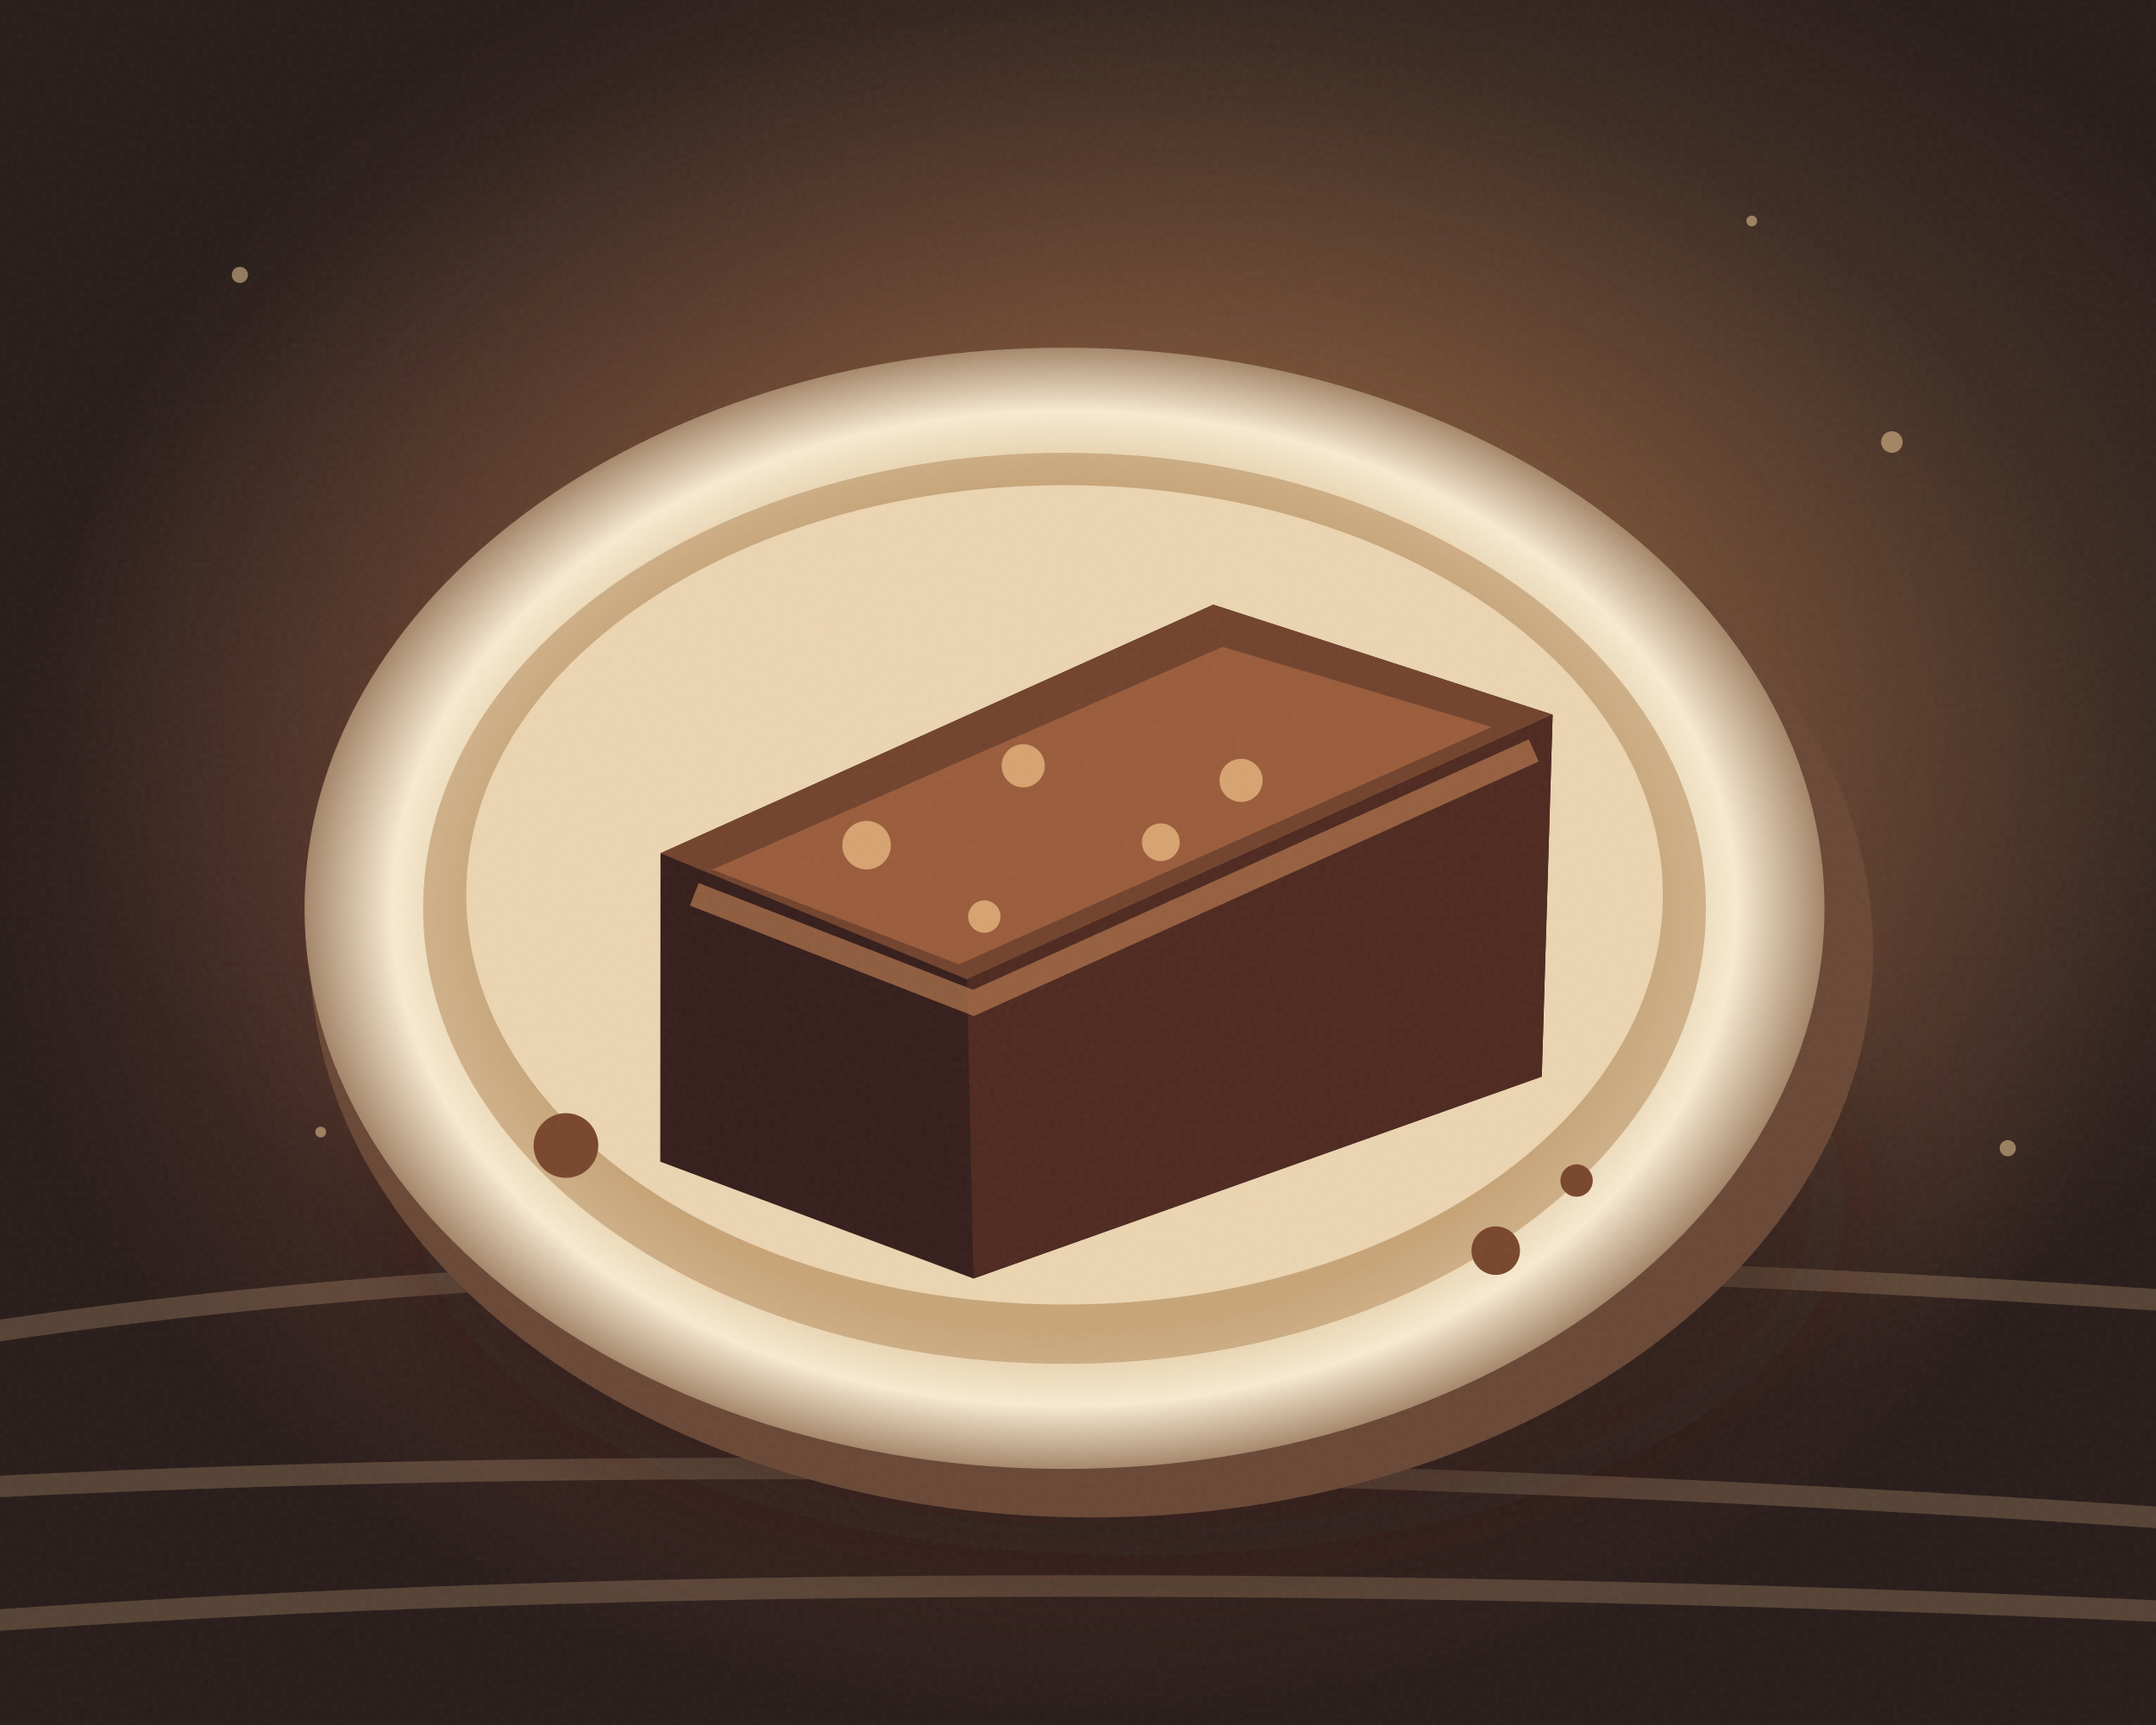
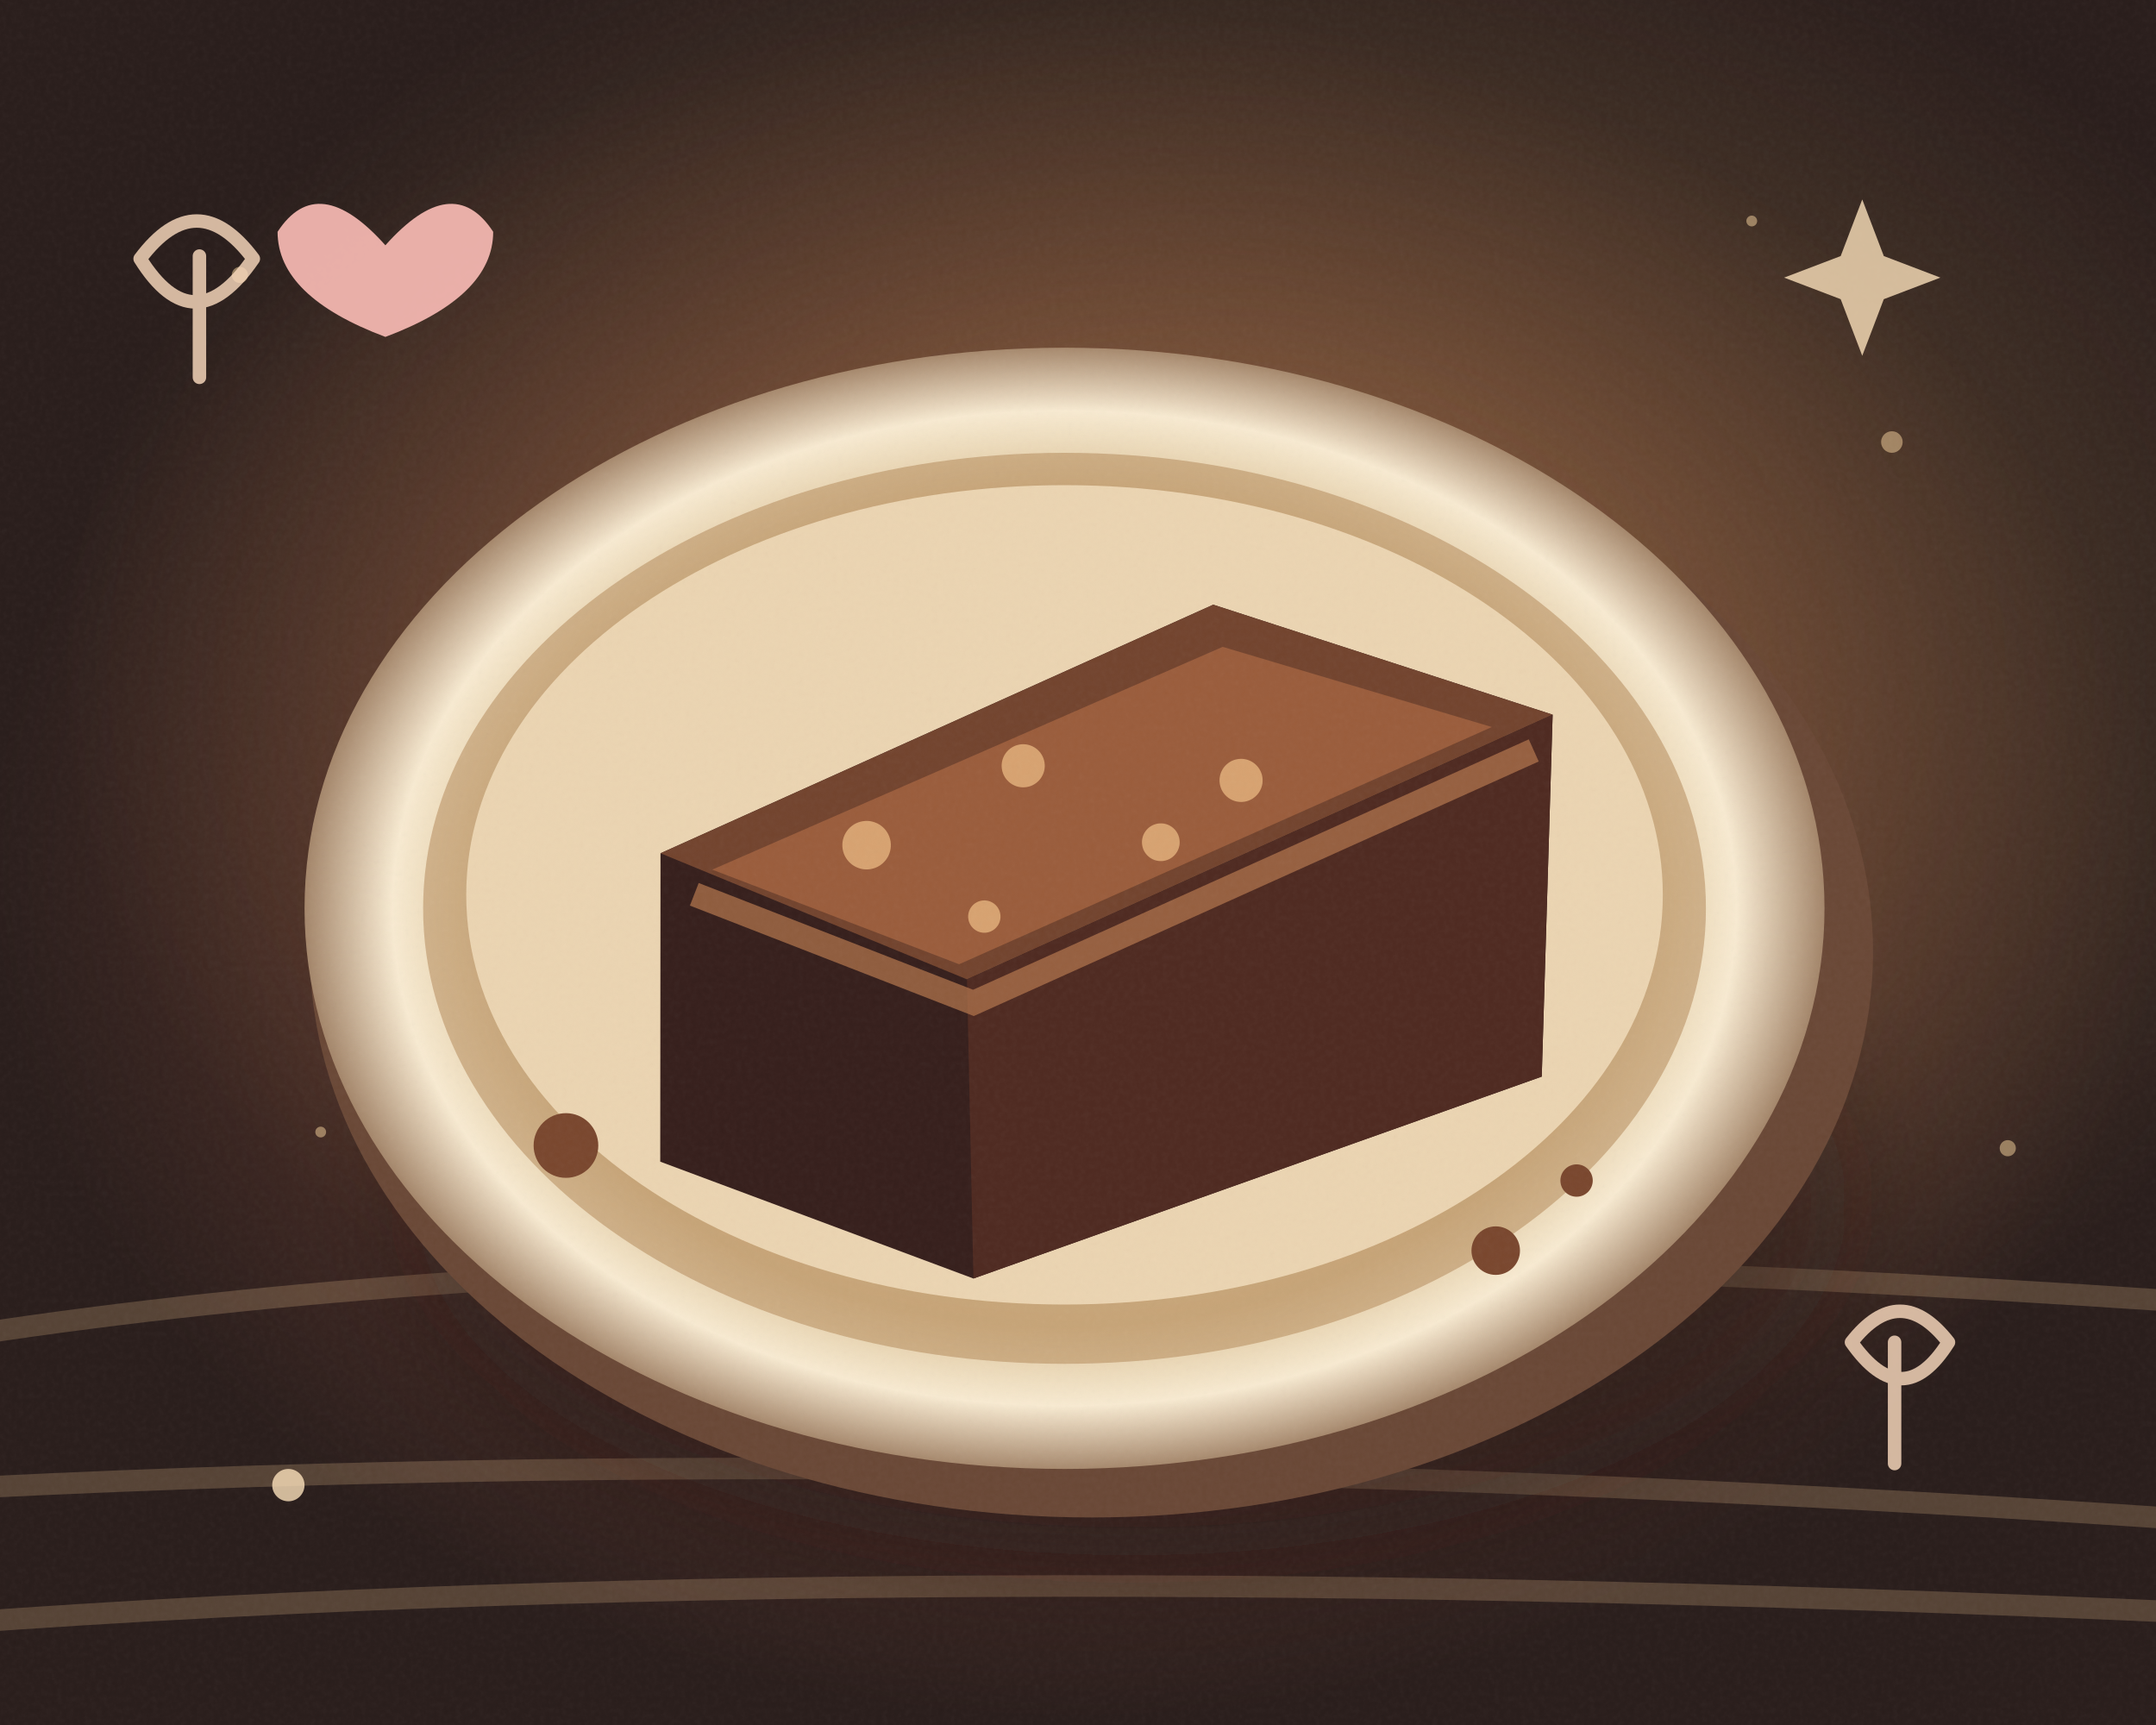
<svg xmlns="http://www.w3.org/2000/svg" viewBox="0 0 800 640" role="img" aria-label="Original illustrated autumn recipe artwork">
  <defs>
    <radialGradient id="bg">
      <stop stop-color="#83533e" />
      <stop offset=".62" stop-color="#4c2d25" />
      <stop offset="1" stop-color="#281c1a" />
    </radialGradient>
    <radialGradient id="glow">
      <stop stop-color="#f7bc6c" stop-opacity=".78" />
      <stop offset="1" stop-color="#f7bc6c" stop-opacity="0" />
    </radialGradient>
    <radialGradient id="dish">
      <stop stop-color="#fff0ca" />
      <stop offset=".74" stop-color="#dcc399" />
      <stop offset=".88" stop-color="#f8ead1" />
      <stop offset="1" stop-color="#a08165" />
    </radialGradient>
    <radialGradient id="cocoa">
      <stop stop-color="#76412e" />
      <stop offset="1" stop-color="#2b1918" />
    </radialGradient>
    <linearGradient id="wood" x2="1" y2="1">
      <stop stop-color="#9f6948" />
      <stop offset=".5" stop-color="#67402d" />
      <stop offset="1" stop-color="#3c2a26" />
    </linearGradient>
    <linearGradient id="mug" x2="1" y2="1">
      <stop stop-color="#fff0d4" />
      <stop offset=".48" stop-color="#e6c6a0" />
      <stop offset="1" stop-color="#a57c60" />
    </linearGradient>
    <filter id="shadow" x="-30%" y="-30%" width="160%" height="160%">
      <feGaussianBlur stdDeviation="22" />
    </filter>
    <filter id="texture">
      <feTurbulence type="fractalNoise" baseFrequency=".48" numOctaves="3" seed="7" stitchTiles="stitch" />
      <feColorMatrix type="saturate" values="0" />
      <feComponentTransfer>
        <feFuncA type="linear" slope=".09" />
      </feComponentTransfer>
    </filter>
    <filter id="soft">
      <feGaussianBlur stdDeviation="7" />
    </filter>
  </defs>
  <rect width="800" height="640" fill="url(#bg)" />
  <ellipse cx="455" cy="250" rx="430" ry="310" fill="url(#glow)" opacity=".45" />
  <g opacity=".22" stroke="#f4c891" fill="none">
    <path d="M-40 500 Q280 445 840 485M-30 553 Q360 532 830 565M-40 604 Q330 575 850 600" stroke-width="8" />
  </g>
  <g fill="#eac793" opacity=".55">
    <circle cx="89" cy="102" r="3" />
    <circle cx="702" cy="164" r="4" />
    <circle cx="650" cy="82" r="2" />
    <circle cx="119" cy="420" r="2" />
    <circle cx="745" cy="426" r="3" />
  </g>
  <ellipse cx="420" cy="447" rx="265" ry="130" fill="#170f0d" opacity=".42" filter="url(#shadow)" />
  <ellipse cx="405" cy="353" rx="290" ry="210" fill="#694735" />
  <ellipse cx="395" cy="337" rx="282" ry="208" fill="url(#dish)" />
  <ellipse cx="395" cy="337" rx="238" ry="169" fill="#b48a5b" opacity=".55" />
  <ellipse cx="395" cy="332" rx="222" ry="152" fill="#ebd4b1" />
  <g transform="rotate(-9 410 335)">
    <path d="M250 291l217-59 118 60-25 132-220 41-108-61z" fill="#351e1b" />
    <path d="M250 291l217-59 118 60-230 63z" fill="#72432d" />
    <path d="M355 355l230-63-25 132-220 41z" fill="#4e2920" />
    <path d="M268 300l200-52 94 45-209 56z" fill="#9a5c3b" />
    <g fill="#d7a270">
      <circle cx="326" cy="300" r="9" />
      <circle cx="388" cy="280" r="8" />
      <circle cx="467" cy="298" r="8" />
      <circle cx="365" cy="333" r="6" />
      <circle cx="434" cy="316" r="7" />
    </g>
    <path d="M260 308l96 56 220-60" fill="none" stroke="#b5764b" stroke-width="9" opacity=".7" />
  </g>
  <g fill="#79462d">
    <circle cx="210" cy="425" r="12" />
    <circle cx="555" cy="464" r="9" />
    <circle cx="585" cy="438" r="6" />
  </g>
  <rect width="800" height="640" filter="url(#texture)" opacity=".52" />
+   <g opacity=".82" fill="none" stroke="#f9d9bd" stroke-linecap="round" stroke-linejoin="round" stroke-width="5">
+     <path d="M52 96q21-28 42 0-22 32-42 0zM687 498q18-23 36 0-17 27-36 0z" />
+     <path d="M74 95v45M703 498v45" />
+   </g>
+   <g fill="#ffe4be" opacity=".78">
+     <path d="M691 74l8 21 21 8-21 8-8 21-8-21-21-8 21-8z" />
+     <circle cx="107" cy="551" r="6" />
+   </g>
+   <g fill="#f5b8b2" opacity=".93">
+     <path d="M143 91q-25-28-40-5 0 24 40 39 40-15 40-39-15-23-40 5" />
+   </g>
</svg>
